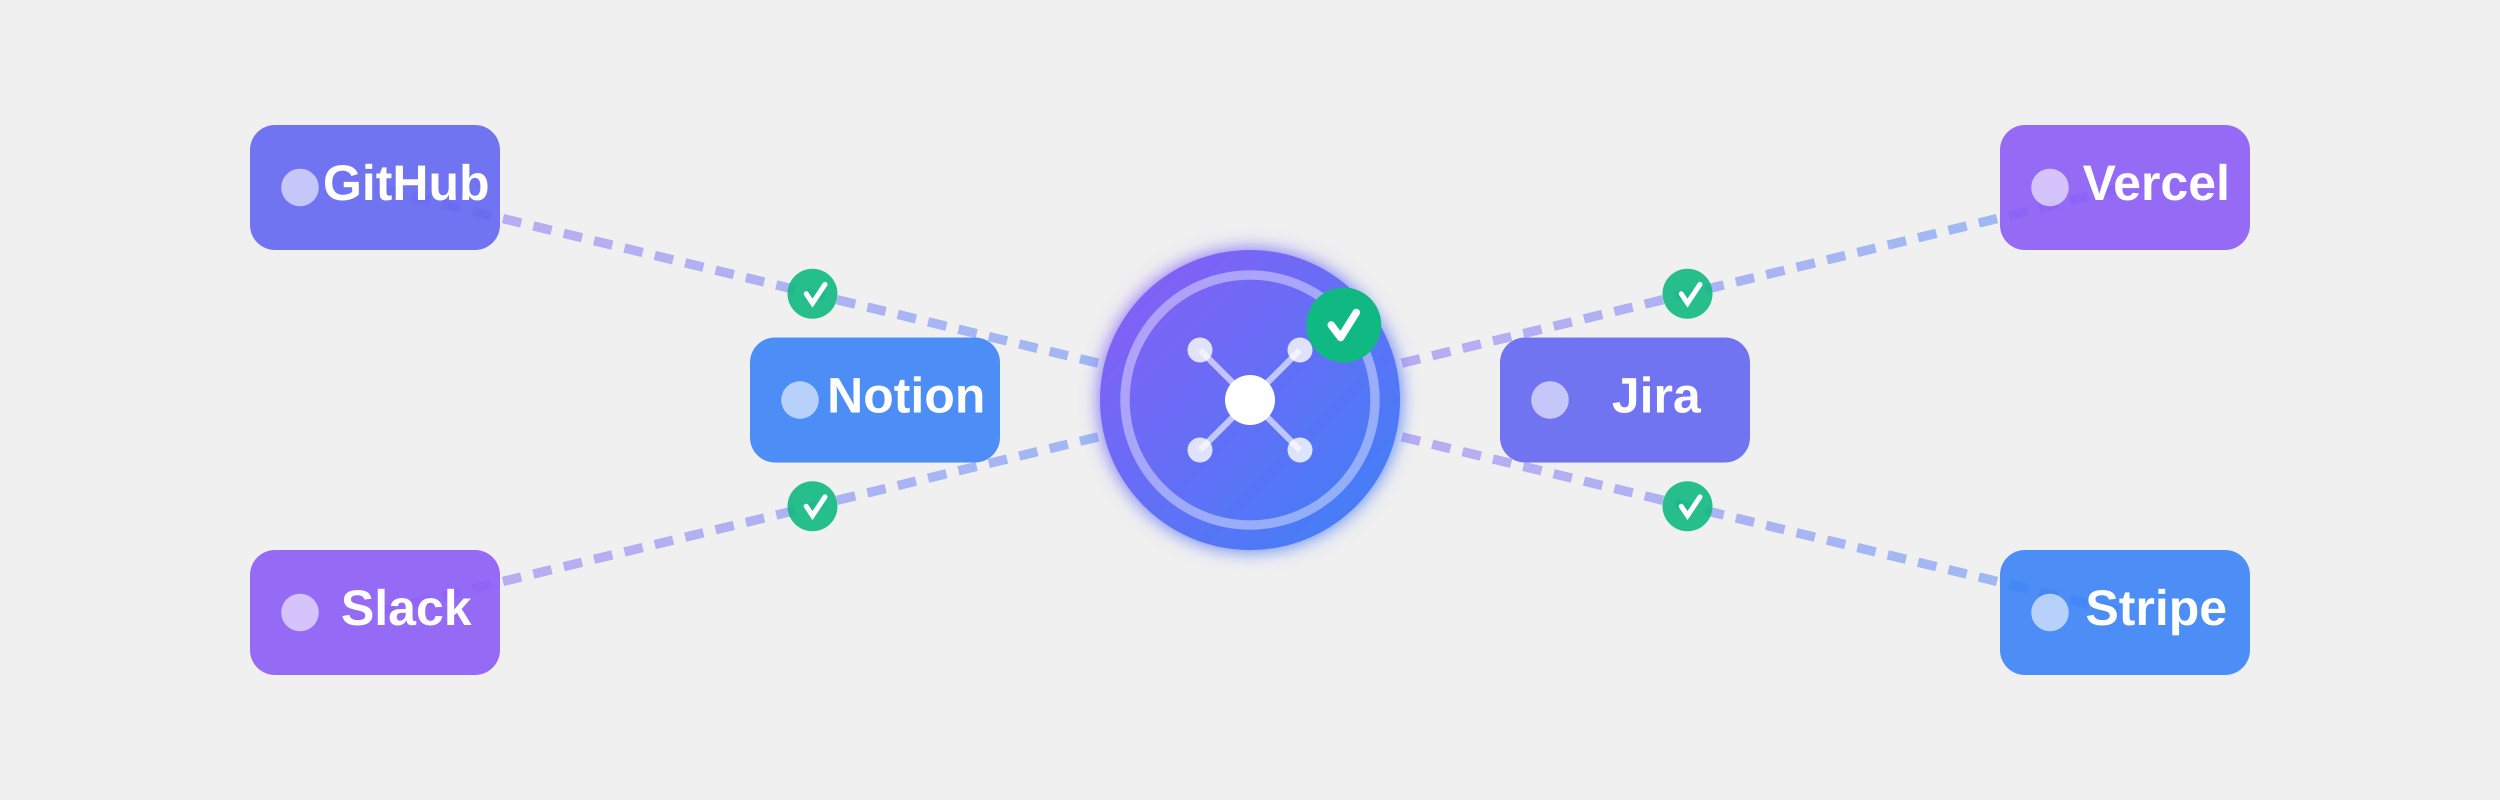
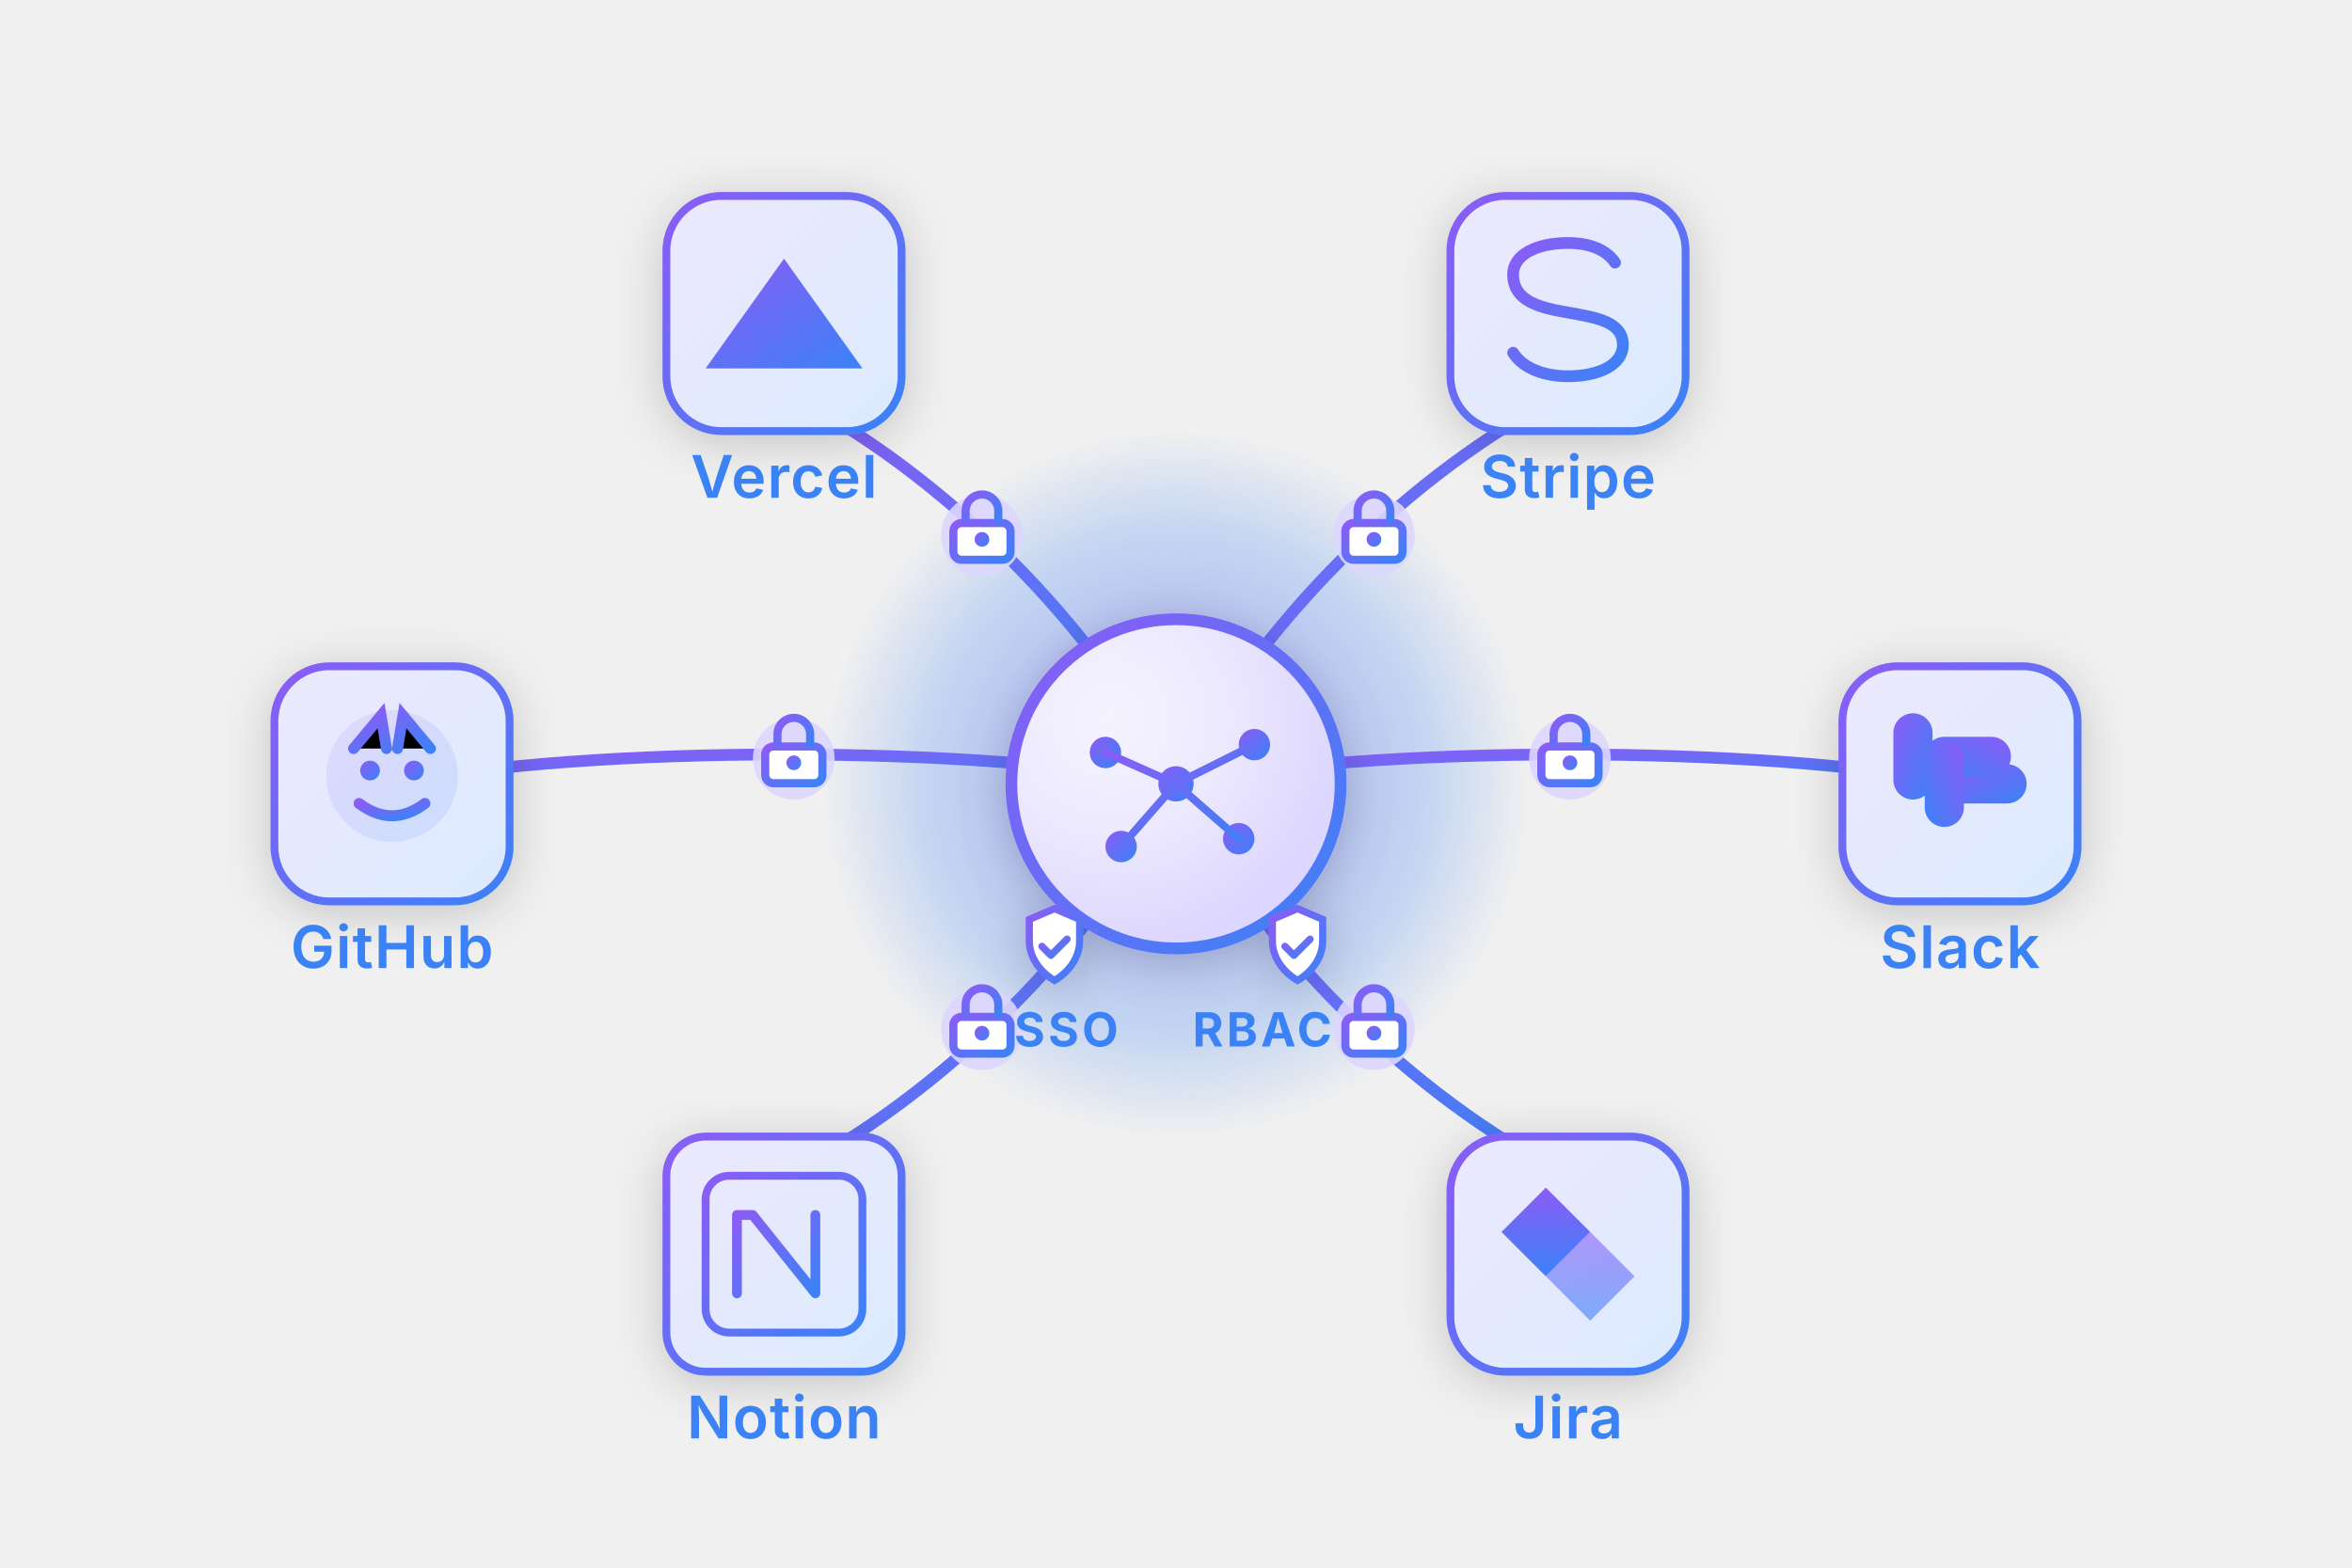
- <svg xmlns="http://www.w3.org/2000/svg" width="400" height="128" viewBox="0 0 400 128">
+ <svg xmlns="http://www.w3.org/2000/svg" width="600" height="400" viewBox="0 0 600 400" role="img" aria-labelledby="title desc">
  <defs>
-     <linearGradient id="hubGradient" x1="0%" y1="0%" x2="100%" y2="100%">
-       <stop offset="0%" style="stop-color:#8b5cf6;stop-opacity:1" />
-       <stop offset="100%" style="stop-color:#3b82f6;stop-opacity:1" />
+     <linearGradient id="gradPB" x1="0%" y1="0%" x2="100%" y2="100%">
+       <stop offset="0%" stop-color="#8b5cf6" />
+       <stop offset="100%" stop-color="#3b82f6" />
    </linearGradient>
-     <linearGradient id="lineGradient" x1="0%" y1="0%" x2="100%" y2="0%">
-       <stop offset="0%" style="stop-color:#8b5cf6;stop-opacity:0.6" />
-       <stop offset="100%" style="stop-color:#3b82f6;stop-opacity:0.6" />
+     <filter id="softShadow" x="-20%" y="-20%" width="140%" height="140%">
+       <feDropShadow dx="0" dy="2" stdDeviation="6" flood-opacity="0.18" />
+     </filter>
+     <radialGradient id="hubGlow" cx="50%" cy="50%" r="50%">
+       <stop offset="0%" stop-color="#8b5cf6" stop-opacity="0.55" />
+       <stop offset="70%" stop-color="#3b82f6" stop-opacity="0.25" />
+       <stop offset="100%" stop-color="#3b82f6" stop-opacity="0" />
+     </radialGradient>
+     <linearGradient id="boxBg" x1="0%" y1="0%" x2="100%" y2="100%">
+       <stop offset="0%" stop-color="#ede9fe" />
+       <stop offset="100%" stop-color="#dbeafe" />
    </linearGradient>
-     <filter id="glow">
-       <feGaussianBlur stdDeviation="1.5" result="coloredBlur" />
-       <feMerge>
-         <feMergeNode in="coloredBlur" />
-         <feMergeNode in="SourceGraphic" />
-       </feMerge>
-     </filter>
+     <radialGradient id="hubBg" cx="30%" cy="30%" r="70%">
+       <stop offset="0%" stop-color="#f5f3ff" />
+       <stop offset="50%" stop-color="#ede9fe" />
+       <stop offset="100%" stop-color="#ddd6fe" />
+     </radialGradient>
+     <style>
+       .conn { fill: none; stroke: url(#gradPB); stroke-width: 3; stroke-linecap: round; }
+       .label { font-family: Inter, -apple-system, BlinkMacSystemFont, Segoe UI, Roboto, Arial, sans-serif; font-size: 15px; fill: #3b82f6; font-weight: 600; letter-spacing: 0.3px; }
+       .label--light { fill: #3b82f6; opacity: 1; font-size: 12px; font-weight: 700; letter-spacing: 0.8px; }
+     </style>
+     <symbol id="lock" viewBox="0 0 24 24">
+       <circle cx="12" cy="14" r="10" fill="#ddd6fe" opacity="0.9" />
+       <rect x="5" y="11" width="14" height="9" rx="2" ry="2" fill="white" stroke="url(#gradPB)" stroke-width="2" />
+       <path d="M8 11V8a4 4 0 0 1 8 0v3" fill="none" stroke="url(#gradPB)" stroke-width="2" />
+       <circle cx="12" cy="15" r="1.8" fill="url(#gradPB)" />
+     </symbol>
+     <symbol id="shieldCheck" viewBox="0 0 24 24">
+       <path d="M12 2l7 3v6c0 5-3.5 9-7 11-3.5-2-7-6-7-11V5l7-3z" fill="white" stroke="url(#gradPB)" stroke-width="2" />
+       <path d="M8.5 12.5l2.5 2.5 4.5-4.5" fill="none" stroke="url(#gradPB)" stroke-width="2" stroke-linecap="round" stroke-linejoin="round" />
+     </symbol>
  </defs>
-   <line x1="200" y1="64" x2="60" y2="30" stroke="url(#lineGradient)" stroke-width="1.5" stroke-dasharray="3,2" opacity="0.8" />
-   <line x1="200" y1="64" x2="60" y2="98" stroke="url(#lineGradient)" stroke-width="1.5" stroke-dasharray="3,2" opacity="0.8" />
-   <line x1="200" y1="64" x2="340" y2="30" stroke="url(#lineGradient)" stroke-width="1.5" stroke-dasharray="3,2" opacity="0.8" />
-   <line x1="200" y1="64" x2="340" y2="98" stroke="url(#lineGradient)" stroke-width="1.5" stroke-dasharray="3,2" opacity="0.8" />
-   <line x1="200" y1="64" x2="140" y2="64" stroke="url(#lineGradient)" stroke-width="1.5" stroke-dasharray="3,2" opacity="0.8" />
-   <line x1="200" y1="64" x2="260" y2="64" stroke="url(#lineGradient)" stroke-width="1.5" stroke-dasharray="3,2" opacity="0.8" />
-   <circle cx="200" cy="64" r="24" fill="url(#hubGradient)" filter="url(#glow)" />
-   <circle cx="200" cy="64" r="20" fill="none" stroke="#ffffff" stroke-width="1.5" opacity="0.4" />
-   <circle cx="200" cy="64" r="4" fill="#ffffff" />
-   <circle cx="192" cy="56" r="2" fill="#ffffff" opacity="0.8" />
-   <circle cx="208" cy="56" r="2" fill="#ffffff" opacity="0.8" />
-   <circle cx="192" cy="72" r="2" fill="#ffffff" opacity="0.8" />
-   <circle cx="208" cy="72" r="2" fill="#ffffff" opacity="0.8" />
-   <line x1="200" y1="64" x2="192" y2="56" stroke="#ffffff" stroke-width="1" opacity="0.6" />
-   <line x1="200" y1="64" x2="208" y2="56" stroke="#ffffff" stroke-width="1" opacity="0.6" />
-   <line x1="200" y1="64" x2="192" y2="72" stroke="#ffffff" stroke-width="1" opacity="0.6" />
-   <line x1="200" y1="64" x2="208" y2="72" stroke="#ffffff" stroke-width="1" opacity="0.6" />
-   <circle cx="215" cy="52" r="6" fill="#10b981" />
-   <path d="M 213 52 L 214.5 54 L 217 50" stroke="#ffffff" stroke-width="1.2" fill="none" stroke-linecap="round" stroke-linejoin="round" />
-   <rect x="40" y="20" width="40" height="20" rx="4" fill="#6366f1" opacity="0.9" />
-   <text x="65" y="32" font-family="Arial, sans-serif" font-size="8" font-weight="bold" fill="#ffffff" text-anchor="middle">GitHub</text>
-   <circle cx="48" cy="30" r="3" fill="#ffffff" opacity="0.6" />
-   <rect x="40" y="88" width="40" height="20" rx="4" fill="#8b5cf6" opacity="0.9" />
-   <text x="65" y="100" font-family="Arial, sans-serif" font-size="8" font-weight="bold" fill="#ffffff" text-anchor="middle">Slack</text>
-   <circle cx="48" cy="98" r="3" fill="#ffffff" opacity="0.6" />
-   <rect x="120" y="54" width="40" height="20" rx="4" fill="#3b82f6" opacity="0.9" />
-   <text x="145" y="66" font-family="Arial, sans-serif" font-size="8" font-weight="bold" fill="#ffffff" text-anchor="middle">Notion</text>
-   <circle cx="128" cy="64" r="3" fill="#ffffff" opacity="0.6" />
-   <rect x="240" y="54" width="40" height="20" rx="4" fill="#6366f1" opacity="0.9" />
-   <text x="265" y="66" font-family="Arial, sans-serif" font-size="8" font-weight="bold" fill="#ffffff" text-anchor="middle">Jira</text>
-   <circle cx="248" cy="64" r="3" fill="#ffffff" opacity="0.6" />
-   <rect x="320" y="20" width="40" height="20" rx="4" fill="#8b5cf6" opacity="0.9" />
-   <text x="345" y="32" font-family="Arial, sans-serif" font-size="8" font-weight="bold" fill="#ffffff" text-anchor="middle">Vercel</text>
-   <circle cx="328" cy="30" r="3" fill="#ffffff" opacity="0.6" />
-   <rect x="320" y="88" width="40" height="20" rx="4" fill="#3b82f6" opacity="0.9" />
-   <text x="345" y="100" font-family="Arial, sans-serif" font-size="8" font-weight="bold" fill="#ffffff" text-anchor="middle">Stripe</text>
-   <circle cx="328" cy="98" r="3" fill="#ffffff" opacity="0.6" />
-   <circle cx="130" cy="47" r="4" fill="#10b981" opacity="0.9" />
-   <path d="M 129 47 L 130 48.5 L 132 45.5" stroke="#ffffff" stroke-width="0.8" fill="none" stroke-linecap="round" />
-   <circle cx="270" cy="47" r="4" fill="#10b981" opacity="0.9" />
-   <path d="M 269 47 L 270 48.5 L 272 45.5" stroke="#ffffff" stroke-width="0.8" fill="none" stroke-linecap="round" />
-   <circle cx="130" cy="81" r="4" fill="#10b981" opacity="0.9" />
-   <path d="M 129 81 L 130 82.5 L 132 79.5" stroke="#ffffff" stroke-width="0.8" fill="none" stroke-linecap="round" />
-   <circle cx="270" cy="81" r="4" fill="#10b981" opacity="0.9" />
-   <path d="M 269 81 L 270 82.5 L 272 79.5" stroke="#ffffff" stroke-width="0.8" fill="none" stroke-linecap="round" />
+   <circle cx="300" cy="200" r="90" fill="url(#hubGlow)" />
+   <path class="conn" d="M300,200 C250,190 150,190 100,200" />
+   <path class="conn" d="M300,200 C280,160 240,120 200,100" />
+   <path class="conn" d="M300,200 C320,160 360,120 400,100" />
+   <path class="conn" d="M300,200 C350,190 450,190 500,200" />
+   <path class="conn" d="M300,200 C320,240 360,280 400,300" />
+   <path class="conn" d="M300,200 C280,240 240,280 200,300" />
+   <use href="#lock" x="190" y="179" width="25" height="25" />
+   <use href="#lock" x="238" y="122" width="25" height="25" />
+   <use href="#lock" x="338" y="122" width="25" height="25" />
+   <use href="#lock" x="388" y="179" width="25" height="25" />
+   <use href="#lock" x="338" y="248" width="25" height="25" />
+   <use href="#lock" x="238" y="248" width="25" height="25" />
+   <g filter="url(#softShadow)">
+     <circle cx="300" cy="200" r="42" fill="url(#hubBg)" stroke="url(#gradPB)" stroke-width="3" />
+     <g transform="translate(300,200)">
+       <circle r="4.5" fill="url(#gradPB)" />
+       <circle cx="-18" cy="-8" r="4" fill="url(#gradPB)" />
+       <circle cx="20" cy="-10" r="4" fill="url(#gradPB)" />
+       <circle cx="-14" cy="16" r="4" fill="url(#gradPB)" />
+       <circle cx="16" cy="14" r="4" fill="url(#gradPB)" />
+       <path d="M-18,-8 L0,0 M20,-10 L0,0 M-14,16 L0,0 M16,14 L0,0" stroke="url(#gradPB)" stroke-width="2" stroke-linecap="round" fill="none" />
+     </g>
+     <use href="#shieldCheck" x="258" y="230" width="22" height="22" />
+     <use href="#shieldCheck" x="320" y="230" width="22" height="22" />
+   </g>
+   <g class="label" text-anchor="middle">
+     <text x="272" y="267" class="label--light">SSO</text>
+     <text x="322" y="267" class="label--light">RBAC</text>
+   </g>
+   <g transform="translate(70,170)" filter="url(#softShadow)">
+     <rect x="0" y="0" width="60" height="60" rx="14" fill="url(#boxBg)" stroke="url(#gradPB)" stroke-width="2" />
+     <g transform="translate(30,28) scale(1.4)">
+       <circle r="12" fill="url(#gradPB)" opacity="0.12" />
+       <path d="M-7,-5 L-2,-11 L-1,-5 M7,-5 L2,-11 L1,-5" stroke="url(#gradPB)" stroke-width="2" stroke-linecap="round" />
+       <circle cx="-4" cy="-1" r="1.8" fill="url(#gradPB)" />
+       <circle cx="4" cy="-1" r="1.8" fill="url(#gradPB)" />
+       <path d="M-6,5 C-2,8 2,8 6,5" stroke="url(#gradPB)" stroke-width="2" fill="none" stroke-linecap="round" />
+     </g>
+   </g>
+   <text class="label" x="100" y="247" text-anchor="middle">GitHub</text>
+   <g transform="translate(170,50)" filter="url(#softShadow)">
+     <rect x="0" y="0" width="60" height="60" rx="14" fill="url(#boxBg)" stroke="url(#gradPB)" stroke-width="2" />
+     <polygon points="10,44 50,44 30,16" fill="url(#gradPB)" />
+   </g>
+   <text class="label" x="200" y="127" text-anchor="middle">Vercel</text>
+   <g transform="translate(370,50)" filter="url(#softShadow)">
+     <rect x="0" y="0" width="60" height="60" rx="14" fill="url(#boxBg)" stroke="url(#gradPB)" stroke-width="2" />
+     <path d="M16,40c2.5,4 8,6 14,6c8,0 14,-3 14,-8c0,-12 -28,-4 -28,-18c0,-5 6,-8 14,-8c6,0 10,2 12,5" fill="none" stroke="url(#gradPB)" stroke-width="3" stroke-linecap="round" />
+   </g>
+   <text class="label" x="400" y="127" text-anchor="middle">Stripe</text>
+   <g transform="translate(470,170)" filter="url(#softShadow)">
+     <rect x="0" y="0" width="60" height="60" rx="14" fill="url(#boxBg)" stroke="url(#gradPB)" stroke-width="2" />
+     <rect x="13" y="12" width="10" height="22" rx="5" fill="url(#gradPB)" />
+     <rect x="25" y="25" width="22" height="10" rx="5" fill="url(#gradPB)" />
+     <rect x="27" y="12" width="10" height="22" rx="5" transform="rotate(90 32 23)" fill="url(#gradPB)" />
+     <rect x="15" y="25" width="22" height="10" rx="5" transform="rotate(90 26 30)" fill="url(#gradPB)" />
+   </g>
+   <text class="label" x="500" y="247" text-anchor="middle">Slack</text>
+   <g transform="translate(370,290)" filter="url(#softShadow)">
+     <rect x="0" y="0" width="60" height="60" rx="14" fill="url(#boxBg)" stroke="url(#gradPB)" stroke-width="2" />
+     <g transform="translate(30,30) rotate(45)">
+       <rect x="-16" y="-8" width="16" height="16" fill="url(#gradPB)" />
+       <rect x="0" y="-8" width="16" height="16" fill="url(#gradPB)" opacity="0.6" />
+     </g>
+   </g>
+   <text class="label" x="400" y="367" text-anchor="middle">Jira</text>
+   <g transform="translate(170,290)" filter="url(#softShadow)">
+     <rect x="0" y="0" width="60" height="60" rx="10" fill="url(#boxBg)" stroke="url(#gradPB)" stroke-width="2" />
+     <rect x="10" y="10" width="40" height="40" rx="6" fill="none" stroke="url(#gradPB)" stroke-width="2" />
+     <path d="M18,40 V20 H22 L38,40 V20" fill="none" stroke="url(#gradPB)" stroke-width="2.5" stroke-linejoin="round" stroke-linecap="round" />
+   </g>
+   <text class="label" x="200" y="367" text-anchor="middle">Notion</text>
</svg>
